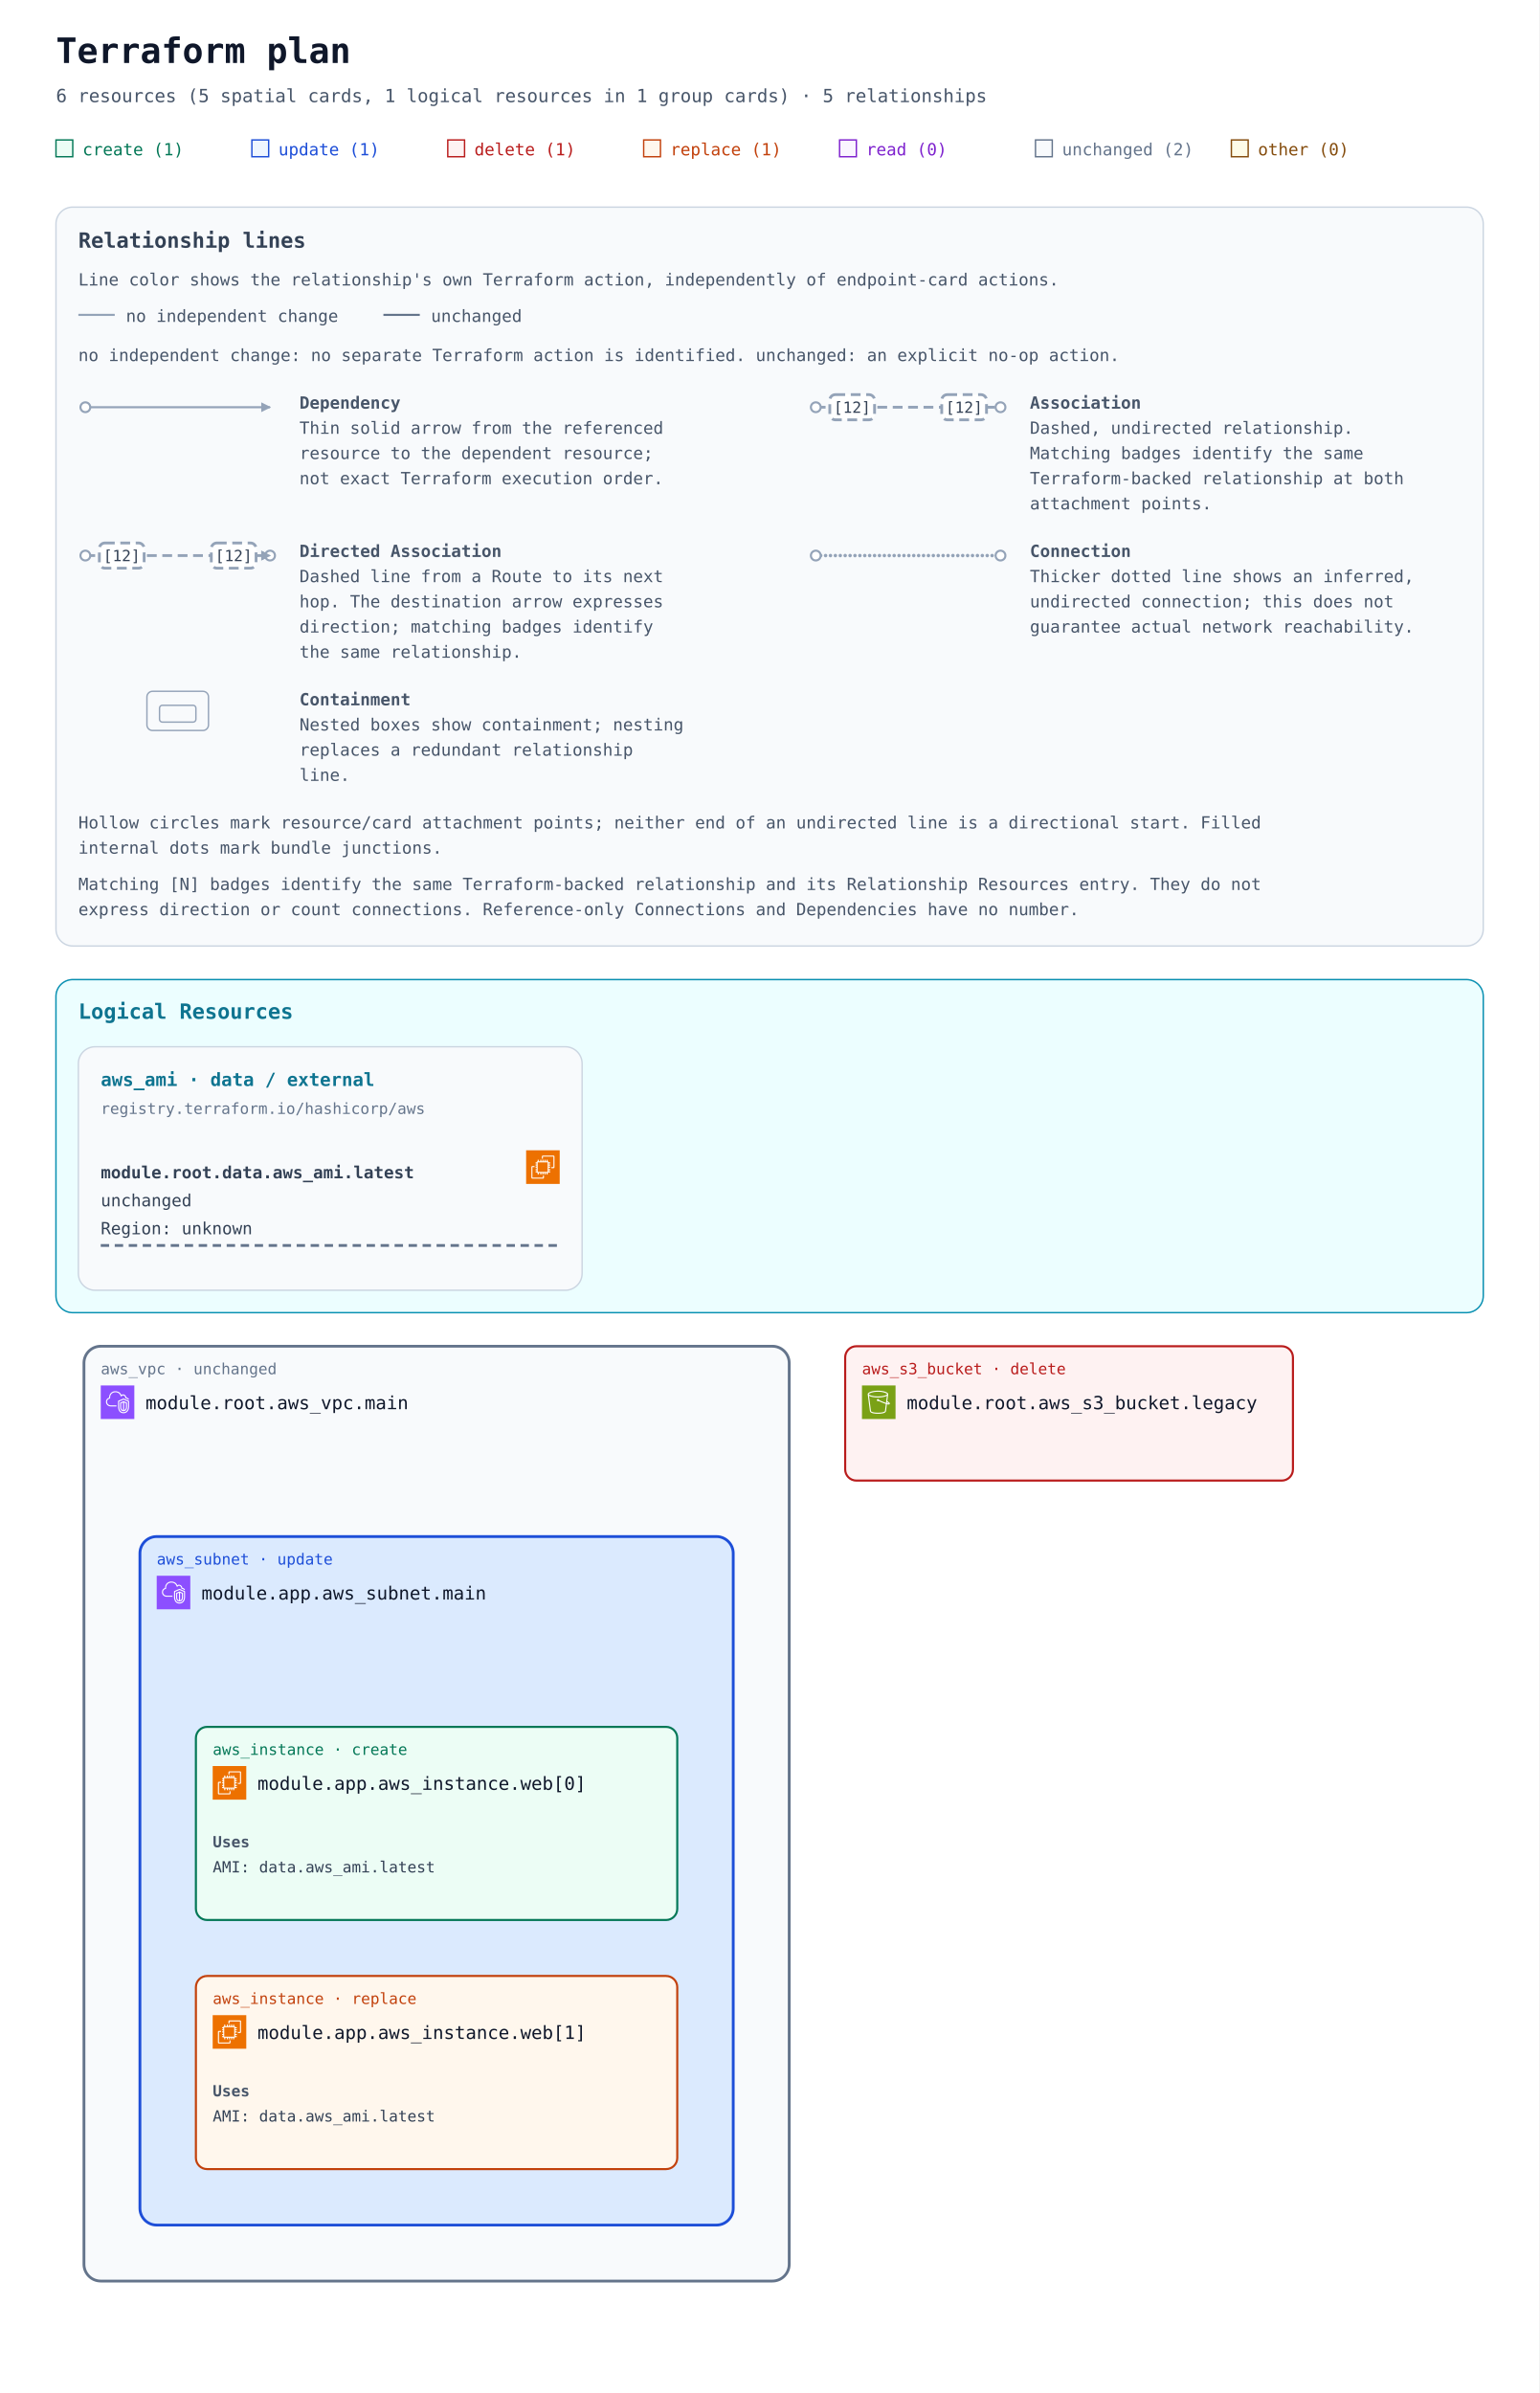
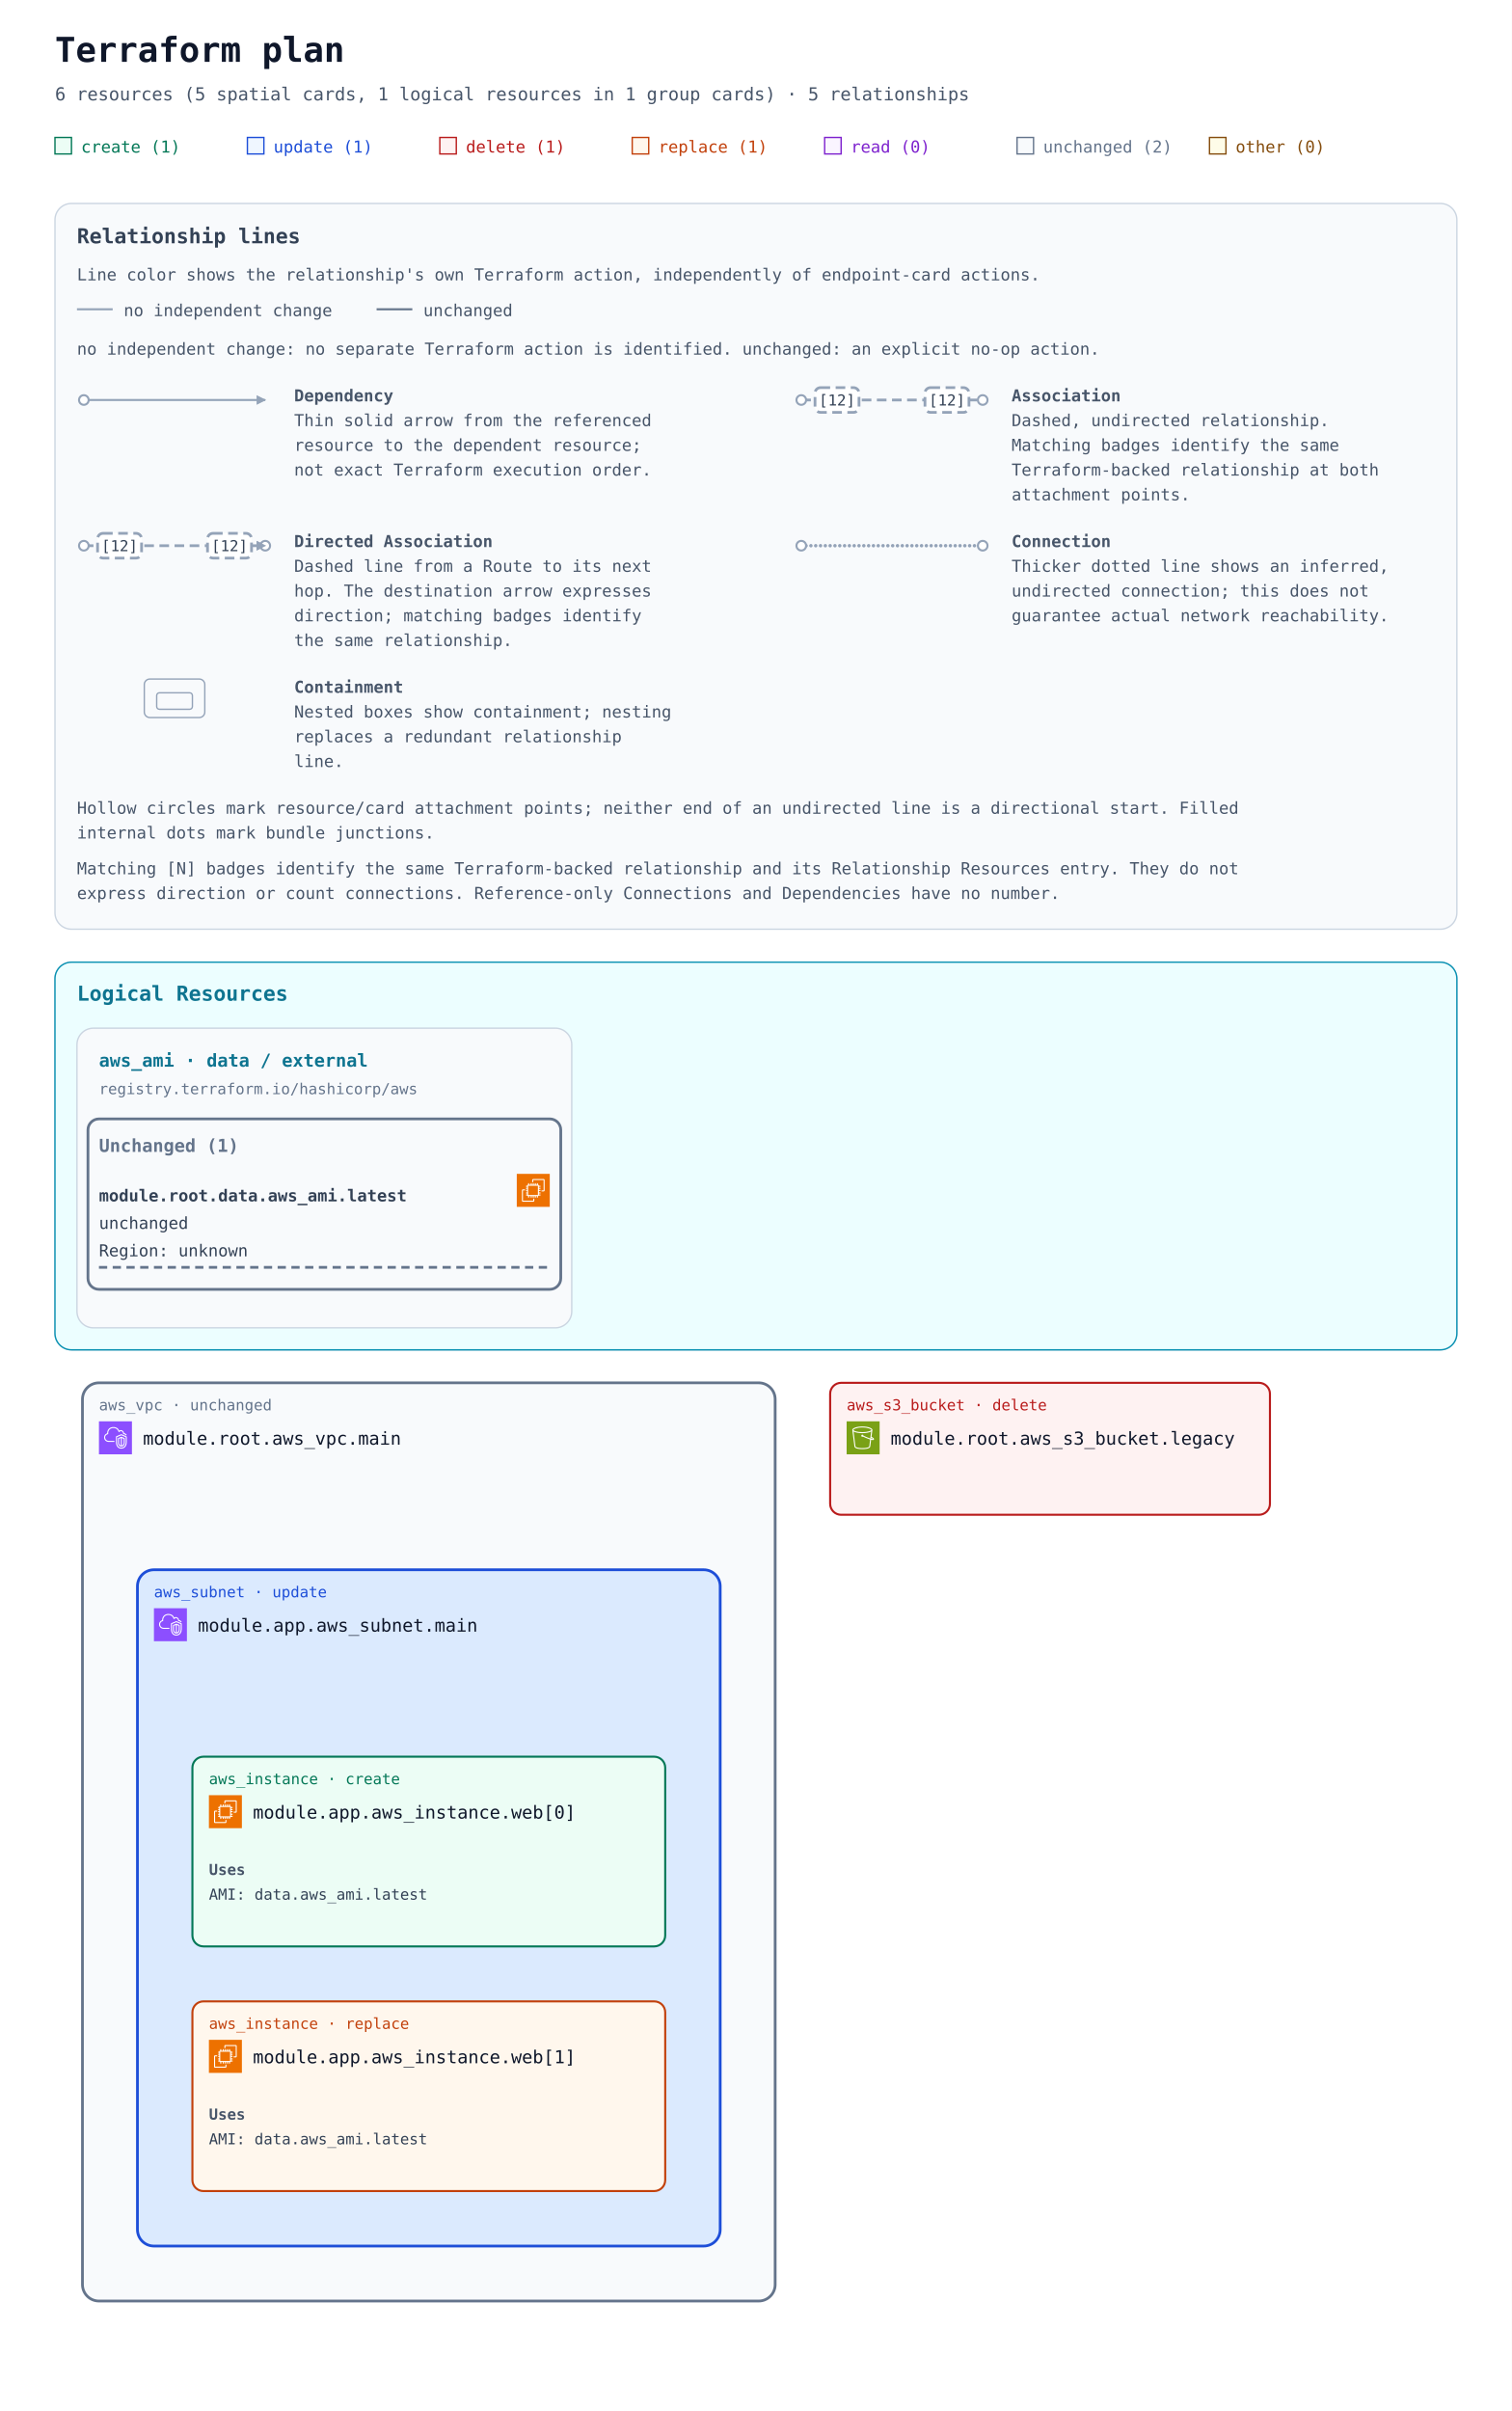
- <svg xmlns="http://www.w3.org/2000/svg" width="1100" height="1710" viewBox="0 0 1100 1710" role="img" aria-labelledby="title description">
+ <svg xmlns="http://www.w3.org/2000/svg" width="1100" height="1754" viewBox="0 0 1100 1754" role="img" aria-labelledby="title description">
  <defs>
    <marker id="arrow" viewBox="0 0 10 10" refX="9" refY="5" markerWidth="7" markerHeight="7" markerUnits="userSpaceOnUse" orient="auto-start-reverse">
      <path d="M 0 0 L 10 5 L 0 10 z" fill="#94a3b8" />
    </marker>
    <symbol id="planorama-icon-aws-ec2" viewBox="0 0 64 64">
      <g>
        <g id="planorama-icon-aws-ec2-local-49636f6e2d4172636869746563747572652f34382f417263685f416d617a6f6e2d4543325f3438" stroke="none" stroke-width="1" fill="none" fill-rule="evenodd">
          <g id="planorama-icon-aws-ec2-local-49636f6e2d4172636869746563747572652d42472f34382f436f6d70757465" fill="#ED7100">
            <rect id="planorama-icon-aws-ec2-local-52656374616e676c65" x="0" y="0" width="64" height="64" />
          </g>
          <path d="M22,41 L41,41 L41,23 L22,23 L22,41 Z M43,23 L46,23 L46,25 L43,25 L43,27 L46,27 L46,29 L43,29 L43,31 L46,31 L46,33 L43,33 L43,36 L46,36 L46,38 L43,38 L43,40 L46,40 L46,42 L42.863,42 C42.608,42.587 42.023,43 41.344,43 L41,43 L41,46 L39,46 L39,43 L37,43 L37,46 L35,46 L35,43 L33,43 L33,46 L31,46 L31,43 L29,43 L29,46 L27,46 L27,43 L24,43 L24,46 L22,46 L22,43 L21.656,43 C20.977,43 20.392,42.587 20.137,42 L18,42 L18,40 L20,40 L20,38 L18,38 L18,36 L20,36 L20,33 L18,33 L18,31 L20,31 L20,29 L18,29 L18,27 L20,27 L20,25 L18,25 L18,23 L20,23 L20,22.656 C20,21.743 20.743,21 21.656,21 L22,21 L22,18 L24,18 L24,21 L27,21 L27,18 L29,18 L29,21 L31,21 L31,18 L33,18 L33,21 L35,21 L35,18 L37,18 L37,21 L39,21 L39,18 L41,18 L41,21 L41.344,21 C42.257,21 43,21.743 43,22.656 L43,23 Z M32,52 L12,52 L12,32 L16,32 L16,30 L11.843,30 C10.826,30 10,30.827 10,31.843 L10,52.157 C10,53.173 10.826,54 11.843,54 L32.157,54 C33.174,54 34,53.173 34,52.157 L34,48 L32,48 L32,52 Z M54,11.843 L54,32.157 C54,33.173 53.174,34 52.157,34 L48,34 L48,32 L52,32 L52,12 L32,12 L32,16 L30,16 L30,11.843 C30,10.827 30.826,10 31.843,10 L52.157,10 C53.174,10 54,10.827 54,11.843 L54,11.843 Z" id="planorama-icon-aws-ec2-local-416d617a6f6e2d4543325f49636f6e5f34385f5371756964" fill="#FFFFFF" />
        </g>
      </g>
    </symbol>
    <symbol id="planorama-icon-aws-s3" viewBox="0 0 64 64">
      <g>
        <g id="planorama-icon-aws-s3-local-49636f6e2d4172636869746563747572652f34382f417263685f416d617a6f6e2d53696d706c652d53746f726167652d536572766963655f3438" stroke="none" stroke-width="1" fill="none" fill-rule="evenodd">
          <g id="planorama-icon-aws-s3-local-49636f6e2d4172636869746563747572652d42472f34382f53746f72616765" fill="#7AA116">
            <rect id="planorama-icon-aws-s3-local-52656374616e676c65" x="0" y="0" width="64" height="64" />
          </g>
          <g id="planorama-icon-aws-s3-local-49636f6e2d536572766963652f34382f416d617a6f6e2d53696d706c652d53746f726167652d536572766963655f3438" transform="translate(10.9998, 10.0002)" fill="#FFFFFF">
            <path d="M36.759,23.948 L36.993,22.131 C39.166,23.385 39.842,24.121 40.037,24.424 C39.713,24.485 38.832,24.509 36.759,23.948 L36.759,23.948 Z M19.5,11 C9.125,11 2.382,8.488 2,6.696 L2,6.511 C2.349,5.392 8.14,2 19.5,2 C30.84,2 36.632,5.381 37,6.505 L37,6.616 C36.724,8.446 29.961,11 19.5,11 L19.5,11 Z M34.818,23.362 C30.053,21.797 23.912,18.979 21.594,17.888 C21.535,16.786 20.628,15.906 19.512,15.906 C18.358,15.906 17.418,16.845 17.418,18 C17.418,19.154 18.358,20.094 19.512,20.094 C19.969,20.094 20.389,19.942 20.733,19.693 C23.132,20.822 29.619,23.798 34.558,25.38 L32.837,38.724 C32.583,40.352 27.919,42 19.497,42 C11.072,42 6.405,40.352 6.155,38.751 L2.435,9.814 C5.945,11.915 12.749,13 19.5,13 C26.25,13 33.054,11.915 36.565,9.815 L34.818,23.362 Z M39,6.5 C39,3.431 30.661,0 19.5,0 C8.339,0 -3.55271368e-15,3.431 -3.55271368e-15,6.5 L-3.55271368e-15,7.043 L4.174,39.033 C4.875,43.516 15.123,44 19.497,44 C23.869,44 34.113,43.516 34.818,39.007 L36.501,25.947 C37.778,26.279 38.812,26.456 39.616,26.455 C40.606,26.455 41.273,26.203 41.697,25.697 C42.047,25.281 42.185,24.756 42.085,24.221 C41.857,23 40.403,21.712 37.37,20.044 L37.27,19.989 L39,7.044 L39,6.5 Z" id="planorama-icon-aws-s3-local-416d617a6f6e2d53696d706c652d53746f726167652d536572766963652d49636f6e5f34385f5371756964" />
          </g>
        </g>
      </g>
    </symbol>
    <symbol id="planorama-icon-aws-vpc" viewBox="0 0 64 64">
      <g>
        <g id="planorama-icon-aws-vpc-local-49636f6e2d4172636869746563747572652f34382f417263685f416d617a6f6e2d5669727475616c2d507269766174652d436c6f75645f3438" stroke="none" stroke-width="1" fill="none" fill-rule="evenodd">
          <g id="planorama-icon-aws-vpc-local-49636f6e2d4172636869746563747572652d42472f34382f4e6574776f726b696e672d436f6e74656e742d44656c6976657279" fill="#8C4FFF">
            <rect id="planorama-icon-aws-vpc-local-52656374616e676c65" x="0" y="0" width="64" height="64" />
          </g>
          <path d="M48,33.977 L44.499,32.508 L44.499,46.878 C47.906,46.147 47.998,42.181 48,41.995 L48,33.977 Z M42.499,46.923 L42.499,32.508 L39,33.977 L39,42.004 C39.008,42.466 39.183,46.339 42.499,46.923 L42.499,46.923 Z M43.112,30.082 C43.358,29.977 43.638,29.978 43.886,30.081 L49.387,32.39 C49.759,32.546 50,32.909 50,33.312 L50,42.004 C49.978,44.431 48.562,49.004 43.37,49.004 C38.393,49.004 37.026,44.432 37,42.015 L37,33.312 C37,32.909 37.241,32.546 37.613,32.39 L43.112,30.082 Z M52,30.792 L43.492,27.092 L35,30.668 L35,41.025 C34.999,41.09 34.963,46.009 37.807,48.894 C39.187,50.294 41.059,51.004 43.37,51.004 C51.808,51.004 51.996,41.425 52,41.018 L52,30.792 Z M54,30.136 L54,41.025 C53.973,45.173 51.716,53.004 43.37,53.004 C40.498,53.004 38.145,52.09 36.373,50.288 C32.941,46.797 32.996,41.243 33,41.008 L33,30.004 C33,29.602 33.241,29.238 33.612,29.082 L43.111,25.082 C43.363,24.976 43.647,24.978 43.897,25.087 L53.398,29.219 C53.764,29.378 54,29.738 54,30.136 L54,30.136 Z M19,38.004 L30,38.004 L30,40.004 L19,40.004 C14.216,40.004 10.271,36.483 10.02,31.988 C10.002,31.813 10,31.599 10,31.385 C10,26.086 13.654,24.038 15.919,23.278 C15.902,23.063 15.891,22.843 15.891,22.626 C15.891,18.039 18.658,13.701 22.621,12.079 C27.58,10.049 33.235,10.937 36.695,14.285 C37.718,15.282 38.604,16.596 39.343,18.206 C40.299,17.422 41.392,17.004 42.523,17.004 C45.234,17.004 48.281,19.296 48.9,23.062 C51.069,23.344 52.936,24.639 53.896,26.582 L52.104,27.469 C51.34,25.925 49.806,25.004 48,25.004 C47.471,25.004 47.033,24.591 47.002,24.063 C46.807,20.762 44.275,19.004 42.523,19.004 C41.55,19.004 40.582,19.574 39.797,20.608 C39.575,20.899 39.215,21.048 38.852,20.993 C38.49,20.938 38.187,20.691 38.062,20.348 C37.327,18.346 36.398,16.789 35.302,15.72 C32.406,12.917 27.615,12.196 23.379,13.93 C19.775,15.405 17.891,19.421 17.891,22.626 C17.891,23.026 17.947,23.503 17.993,23.886 C18.053,24.386 17.73,24.853 17.24,24.975 C15.283,25.459 12,26.937 12,31.385 C12,31.535 11.998,31.685 12.013,31.836 C12.209,35.312 15.276,38.004 19,38.004 L19,38.004 Z" id="planorama-icon-aws-vpc-local-416d617a6f6e2d5669727475616c2d507269766174652d436c6f75645f49636f6e5f34385f5371756964" fill="#FFFFFF" />
        </g>
      </g>
    </symbol>
  </defs>
  <rect width="100%" height="100%" fill="#ffffff" />
  <g font-family="ui-monospace, SFMono-Regular, Consolas, monospace">
    <text x="40" y="45" font-size="25" font-weight="700" fill="#0f172a">Terraform plan</text>
    <text x="40" y="73" font-size="13" fill="#475569">6 resources (5 spatial cards, 1 logical resources in 1 group cards) · 5 relationships</text>
    <rect x="40" y="100" width="12" height="12" fill="#ecfdf5" stroke="#047857" />
    <text x="59" y="111" font-size="12" fill="#047857">create (1)</text>
    <rect x="180" y="100" width="12" height="12" fill="#eff6ff" stroke="#1d4ed8" />
    <text x="199" y="111" font-size="12" fill="#1d4ed8">update (1)</text>
    <rect x="320" y="100" width="12" height="12" fill="#fef2f2" stroke="#b91c1c" />
    <text x="339" y="111" font-size="12" fill="#b91c1c">delete (1)</text>
    <rect x="460" y="100" width="12" height="12" fill="#fff7ed" stroke="#c2410c" />
    <text x="479" y="111" font-size="12" fill="#c2410c">replace (1)</text>
    <rect x="600" y="100" width="12" height="12" fill="#faf5ff" stroke="#7e22ce" />
    <text x="619" y="111" font-size="12" fill="#7e22ce">read (0)</text>
    <rect x="740" y="100" width="12" height="12" fill="#f8fafc" stroke="#64748b" />
    <text x="759" y="111" font-size="12" fill="#64748b">unchanged (2)</text>
    <rect x="880" y="100" width="12" height="12" fill="#fefce8" stroke="#854d0e" />
    <text x="899" y="111" font-size="12" fill="#854d0e">other (0)</text>
    <g id="relationship-legend" font-size="12" fill="#475569" transform="translate(40 148)">
      <rect width="1020" height="528" rx="12" fill="#f8fafc" stroke="#cbd5e1" />
      <text x="16" y="29" font-size="15" font-weight="700" fill="#334155">Relationship lines</text>
      <text x="16" y="56">Line color shows the relationship's own Terraform action, independently of endpoint-card actions.</text>
      <path data-legend-action="none" d="M 16 77 H 42" fill="none" stroke="#94a3b8" stroke-width="1.5" />
      <text x="50" y="82">no independent change</text>
      <path data-legend-action="unchanged" d="M 234 77 H 260" fill="none" stroke="#64748b" stroke-width="1.5" />
      <text x="268" y="82">unchanged</text>
      <text x="16" y="110">no independent change: no separate Terraform action is identified. unchanged: an explicit no-op action.</text>
      <g data-legend-entry="dependency" transform="translate(0 132)">
        <g data-legend-sample="dependency">
          <path data-legend-kind="dependency" data-directionality="directed" d="M 21 11 H 153" fill="none" stroke="#94a3b8" stroke-width="1.5" marker-end="url(#arrow)" />
          <circle data-legend-endpoint="source" cx="21" cy="11" r="3.5" fill="#ffffff" stroke="#94a3b8" stroke-width="1.5" />
        </g>
        <text x="174" y="12" font-weight="700">Dependency</text>
        <text x="174" y="30">Thin solid arrow from the referenced</text>
        <text x="174" y="48">resource to the dependent resource;</text>
        <text x="174" y="66">not exact Terraform execution order.</text>
      </g>
      <g data-legend-entry="association" transform="translate(522 132)">
        <g data-legend-sample="association">
          <path data-legend-kind="association" data-directionality="undirected" d="M 21 11 H 153" fill="none" stroke="#94a3b8" stroke-width="2" stroke-dasharray="7 4" />
          <circle data-legend-endpoint="source" cx="21" cy="11" r="3.5" fill="#ffffff" stroke="#94a3b8" stroke-width="1.5" />
          <circle data-legend-endpoint="target" cx="153" cy="11" r="3.5" fill="#ffffff" stroke="#94a3b8" stroke-width="1.5" />
          <g data-legend-badge="source">
            <rect x="31" y="2" width="32" height="18" rx="4" fill="#ffffff" stroke="#94a3b8" stroke-width="2" stroke-dasharray="7 4" />
            <text x="47" y="15" text-anchor="middle" font-size="11" fill="#334155">[12]</text>
          </g>
          <g data-legend-badge="target">
            <rect x="111" y="2" width="32" height="18" rx="4" fill="#ffffff" stroke="#94a3b8" stroke-width="2" stroke-dasharray="7 4" />
            <text x="127" y="15" text-anchor="middle" font-size="11" fill="#334155">[12]</text>
          </g>
        </g>
        <text x="174" y="12" font-weight="700">Association</text>
        <text x="174" y="30">Dashed, undirected relationship.</text>
        <text x="174" y="48">Matching badges identify the same</text>
        <text x="174" y="66">Terraform-backed relationship at both</text>
        <text x="174" y="84">attachment points.</text>
      </g>
      <g data-legend-entry="directed-association" transform="translate(0 238)">
        <g data-legend-sample="directed-association">
          <path data-legend-kind="directed-association" data-directionality="directed" d="M 21 11 H 153" fill="none" stroke="#94a3b8" stroke-width="2" stroke-dasharray="7 4" marker-end="url(#arrow)" />
          <circle data-legend-endpoint="source" cx="21" cy="11" r="3.5" fill="#ffffff" stroke="#94a3b8" stroke-width="1.5" />
          <circle data-legend-endpoint="target" cx="153" cy="11" r="3.5" fill="#ffffff" stroke="#94a3b8" stroke-width="1.5" />
          <path data-legend-arrow="true" d="M 146.7 7.5 L 153.7 11 L 146.7 14.5 Z" fill="#94a3b8" />
          <g data-legend-badge="source">
            <rect x="31" y="2" width="32" height="18" rx="4" fill="#ffffff" stroke="#94a3b8" stroke-width="2" stroke-dasharray="7 4" />
            <text x="47" y="15" text-anchor="middle" font-size="11" fill="#334155">[12]</text>
          </g>
          <g data-legend-badge="target">
            <rect x="111" y="2" width="32" height="18" rx="4" fill="#ffffff" stroke="#94a3b8" stroke-width="2" stroke-dasharray="7 4" />
            <text x="127" y="15" text-anchor="middle" font-size="11" fill="#334155">[12]</text>
          </g>
        </g>
        <text x="174" y="12" font-weight="700">Directed Association</text>
        <text x="174" y="30">Dashed line from a Route to its next</text>
        <text x="174" y="48">hop. The destination arrow expresses</text>
        <text x="174" y="66">direction; matching badges identify</text>
        <text x="174" y="84">the same relationship.</text>
      </g>
      <g data-legend-entry="connection" transform="translate(522 238)">
        <g data-legend-sample="connection">
          <path data-legend-kind="connection" data-directionality="undirected" d="M 21 11 H 153" fill="none" stroke="#94a3b8" stroke-width="2.5" stroke-dasharray="0 3.5" stroke-linecap="round" />
          <circle data-legend-endpoint="source" cx="21" cy="11" r="3.5" fill="#ffffff" stroke="#94a3b8" stroke-width="1.5" />
          <circle data-legend-endpoint="target" cx="153" cy="11" r="3.5" fill="#ffffff" stroke="#94a3b8" stroke-width="1.5" />
        </g>
        <text x="174" y="12" font-weight="700">Connection</text>
        <text x="174" y="30">Thicker dotted line shows an inferred,</text>
        <text x="174" y="48">undirected connection; this does not</text>
        <text x="174" y="66">guarantee actual network reachability.</text>
      </g>
      <g data-legend-entry="containment" transform="translate(0 344)">
        <g data-legend-sample="containment">
          <g data-legend-kind="containment" fill="none" stroke="#94a3b8">
            <rect x="65" y="2" width="44" height="28" rx="4" />
            <rect x="74" y="12" width="26" height="12" rx="2" />
          </g>
        </g>
        <text x="174" y="12" font-weight="700">Containment</text>
        <text x="174" y="30">Nested boxes show containment; nesting</text>
        <text x="174" y="48">replaces a redundant relationship</text>
        <text x="174" y="66">line.</text>
      </g>
      <text x="16" y="444">Hollow circles mark resource/card attachment points; neither end of an undirected line is a directional start. Filled</text>
      <text x="16" y="462">internal dots mark bundle junctions.</text>
      <text x="16" y="488">Matching [N] badges identify the same Terraform-backed relationship and its Relationship Resources entry. They do not</text>
      <text x="16" y="506">express direction or count connections. Reference-only Connections and Dependencies have no number.</text>
    </g>
    <g transform="translate(0 540)">
      <g data-annotation-area="true">
        <g data-annotation-card="true" transform="translate(40 160)">
-           <rect width="1020" height="238" rx="12" fill="#f8fafc" stroke="#cbd5e1" />
+           <rect width="1020" height="282" rx="12" fill="#f8fafc" stroke="#cbd5e1" />
          <g data-annotation-section="Logical Resources">
-             <rect width="1020" height="238" rx="12" fill="#ecfeff" stroke="#0891b2" />
+             <rect width="1020" height="282" rx="12" fill="#ecfeff" stroke="#0891b2" />
            <text x="16" y="28" font-size="15" font-weight="700" fill="#0e7490">Logical Resources</text>
            <g data-annotation-card="true" transform="translate(16 48)">
-               <rect width="360" height="174" rx="12" fill="#f8fafc" stroke="#cbd5e1" />
+               <rect width="360" height="218" rx="12" fill="#f8fafc" stroke="#cbd5e1" />
              <g data-logical-group="true" data-provider-source="registry.terraform.io/hashicorp/aws" data-resource-type="aws_ami" data-mode="data">
                <text x="16" y="28" font-size="13" font-weight="700" fill="#0e7490">aws_ami · data / external</text>
                <text x="16" y="48" font-size="11" fill="#64748b">registry.terraform.io/hashicorp/aws</text>
-                 <g id="resource-646174612e6177735f616d692e6c6174657374-current" data-architecture-id="terraform:646174612e6177735f616d692e6c6174657374-current" data-entity-kind="terraform" data-placement="logical" data-terraform-address="data.aws_ami.latest" data-qualified-address="module.root.data.aws_ami.latest" data-mode="data" transform="translate(0 66)" data-external="true">
-                   <use href="#planorama-icon-aws-ec2" x="320" y="8" width="24" height="24" aria-hidden="true" />
-                   <text x="16" y="28" font-size="12" fill="#334155" xml:space="preserve" font-weight="700">module.root.data.aws_ami.latest</text>
-                   <text x="16" y="48" font-size="12" fill="#334155" xml:space="preserve">unchanged</text>
-                   <text x="16" y="68" font-size="12" fill="#334155" xml:space="preserve">Region: unknown</text>
-                   <line data-resource-underline="true" x1="16" y1="76" x2="344" y2="76" stroke="#64748b" stroke-width="2" stroke-dasharray="6 4" />
+                 <g data-action-section="unchanged">
+                   <rect x="8" y="66" width="344" height="124" rx="8" fill="none" stroke="#64748b" stroke-width="2" />
+                   <text x="16" y="90" font-size="13" font-weight="700" fill="#64748b">Unchanged (1)</text>
+                   <g id="resource-646174612e6177735f616d692e6c6174657374-current" data-architecture-id="terraform:646174612e6177735f616d692e6c6174657374-current" data-entity-kind="terraform" data-placement="logical" data-terraform-address="data.aws_ami.latest" data-qualified-address="module.root.data.aws_ami.latest" data-mode="data" transform="translate(0 98)" data-external="true">
+                     <use href="#planorama-icon-aws-ec2" x="320" y="8" width="24" height="24" aria-hidden="true" />
+                     <text x="16" y="28" font-size="12" fill="#334155" xml:space="preserve" font-weight="700">module.root.data.aws_ami.latest</text>
+                     <text x="16" y="48" font-size="12" fill="#334155" xml:space="preserve">unchanged</text>
+                     <text x="16" y="68" font-size="12" fill="#334155" xml:space="preserve">Region: unknown</text>
+                     <line data-resource-underline="true" x1="16" y1="76" x2="344" y2="76" stroke="#64748b" stroke-width="2" stroke-dasharray="6 4" />
+                   </g>
                </g>
              </g>
            </g>
          </g>
        </g>
      </g>
-       <g data-architecture="true" transform="translate(0 262)">
+       <g data-architecture="true" transform="translate(0 306)">
        <g data-container="resource-6177735f7670632e6d61696e-current">
          <rect x="60" y="160" width="504" height="668" rx="12" fill="#f8fafc" stroke="#64748b" stroke-width="2" data-mode="managed" />
        </g>
        <g data-container="resource-6d6f64756c652e6170702e6177735f7375626e65742e6d61696e-current">
          <rect x="100" y="296" width="424" height="492" rx="12" fill="#dbeafe" stroke="#1d4ed8" stroke-width="2" data-mode="managed" />
        </g>
        <g data-edge-kind="containment" data-source="resource-6177735f7670632e6d61696e-current" data-target="resource-6d6f64756c652e6170702e6177735f7375626e65742e6d61696e-current" />
        <g data-edge-kind="dependency" data-source="resource-646174612e6177735f616d692e6c6174657374-current" data-target="resource-6d6f64756c652e6170702e6177735f696e7374616e63652e7765625b305d-current" />
        <g data-edge-kind="dependency" data-source="resource-646174612e6177735f616d692e6c6174657374-current" data-target="resource-6d6f64756c652e6170702e6177735f696e7374616e63652e7765625b315d-current" />
        <g data-edge-kind="containment" data-source="resource-6d6f64756c652e6170702e6177735f7375626e65742e6d61696e-current" data-target="resource-6d6f64756c652e6170702e6177735f696e7374616e63652e7765625b305d-current" />
        <g data-edge-kind="containment" data-source="resource-6d6f64756c652e6170702e6177735f7375626e65742e6d61696e-current" data-target="resource-6d6f64756c652e6170702e6177735f696e7374616e63652e7765625b315d-current" />
        <g id="resource-6177735f73335f6275636b65742e6c6567616379-current" data-architecture-id="terraform:6177735f73335f6275636b65742e6c6567616379-current" data-qualified-address="module.root.aws_s3_bucket.legacy" data-terraform-address="aws_s3_bucket.legacy">
          <rect x="604" y="160" width="320" height="96" rx="8" fill="#fef2f2" stroke="#b91c1c" stroke-width="1.5" data-mode="managed" />
          <text x="616" y="180" font-size="11" fill="#b91c1c">aws_s3_bucket · delete</text>
          <use href="#planorama-icon-aws-s3" x="616" y="188" width="24" height="24" aria-hidden="true" />
          <text x="648" y="205" font-size="13" fill="#0f172a" xml:space="preserve">module.root.aws_s3_bucket.legacy</text>
          <text x="616" y="244" font-size="10" fill="#64748b" />
        </g>
        <g id="resource-6177735f7670632e6d61696e-current" data-architecture-id="terraform:6177735f7670632e6d61696e-current" data-qualified-address="module.root.aws_vpc.main" data-terraform-address="aws_vpc.main">
          <text x="72" y="180" font-size="11" fill="#64748b">aws_vpc · unchanged</text>
          <use href="#planorama-icon-aws-vpc" x="72" y="188" width="24" height="24" aria-hidden="true" />
          <text x="104" y="205" font-size="13" fill="#0f172a" xml:space="preserve">module.root.aws_vpc.main</text>
          <text x="72" y="244" font-size="10" fill="#64748b" />
        </g>
        <g id="resource-6d6f64756c652e6170702e6177735f696e7374616e63652e7765625b305d-current" data-architecture-id="terraform:6d6f64756c652e6170702e6177735f696e7374616e63652e7765625b305d-current" data-qualified-address="module.app.aws_instance.web[0]" data-terraform-address="module.app.aws_instance.web[0]">
          <rect x="140" y="432" width="344" height="138" rx="8" fill="#ecfdf5" stroke="#047857" stroke-width="1.5" data-mode="managed" />
          <text x="152" y="452" font-size="11" fill="#047857">aws_instance · create</text>
          <use href="#planorama-icon-aws-ec2" x="152" y="460" width="24" height="24" aria-hidden="true" />
          <text x="184" y="477" font-size="13" fill="#0f172a" xml:space="preserve">module.app.aws_instance.web[0]</text>
          <g data-resource-references="true">
            <text x="152" y="518" font-size="11" font-weight="700" fill="#475569">Uses</text>
            <a href="#resource-646174612e6177735f616d692e6c6174657374-current" data-reference-attribute="ami">
              <text x="152" y="536" font-size="11" fill="#334155" xml:space="preserve">AMI: data.aws_ami.latest</text>
            </a>
          </g>
          <text x="152" y="558" font-size="10" fill="#64748b" />
        </g>
        <g id="resource-6d6f64756c652e6170702e6177735f696e7374616e63652e7765625b315d-current" data-architecture-id="terraform:6d6f64756c652e6170702e6177735f696e7374616e63652e7765625b315d-current" data-qualified-address="module.app.aws_instance.web[1]" data-terraform-address="module.app.aws_instance.web[1]">
          <rect x="140" y="610" width="344" height="138" rx="8" fill="#fff7ed" stroke="#c2410c" stroke-width="1.5" data-mode="managed" />
          <text x="152" y="630" font-size="11" fill="#c2410c">aws_instance · replace</text>
          <use href="#planorama-icon-aws-ec2" x="152" y="638" width="24" height="24" aria-hidden="true" />
          <text x="184" y="655" font-size="13" fill="#0f172a" xml:space="preserve">module.app.aws_instance.web[1]</text>
          <g data-resource-references="true">
            <text x="152" y="696" font-size="11" font-weight="700" fill="#475569">Uses</text>
            <a href="#resource-646174612e6177735f616d692e6c6174657374-current" data-reference-attribute="ami">
              <text x="152" y="714" font-size="11" fill="#334155" xml:space="preserve">AMI: data.aws_ami.latest</text>
            </a>
          </g>
          <text x="152" y="736" font-size="10" fill="#64748b" />
        </g>
        <g id="resource-6d6f64756c652e6170702e6177735f7375626e65742e6d61696e-current" data-architecture-id="terraform:6d6f64756c652e6170702e6177735f7375626e65742e6d61696e-current" data-qualified-address="module.app.aws_subnet.main" data-terraform-address="module.app.aws_subnet.main">
          <text x="112" y="316" font-size="11" fill="#1d4ed8">aws_subnet · update</text>
          <use href="#planorama-icon-aws-vpc" x="112" y="324" width="24" height="24" aria-hidden="true" />
          <text x="144" y="341" font-size="13" fill="#0f172a" xml:space="preserve">module.app.aws_subnet.main</text>
          <text x="112" y="380" font-size="10" fill="#64748b" />
        </g>
      </g>
    </g>
  </g>
</svg>
